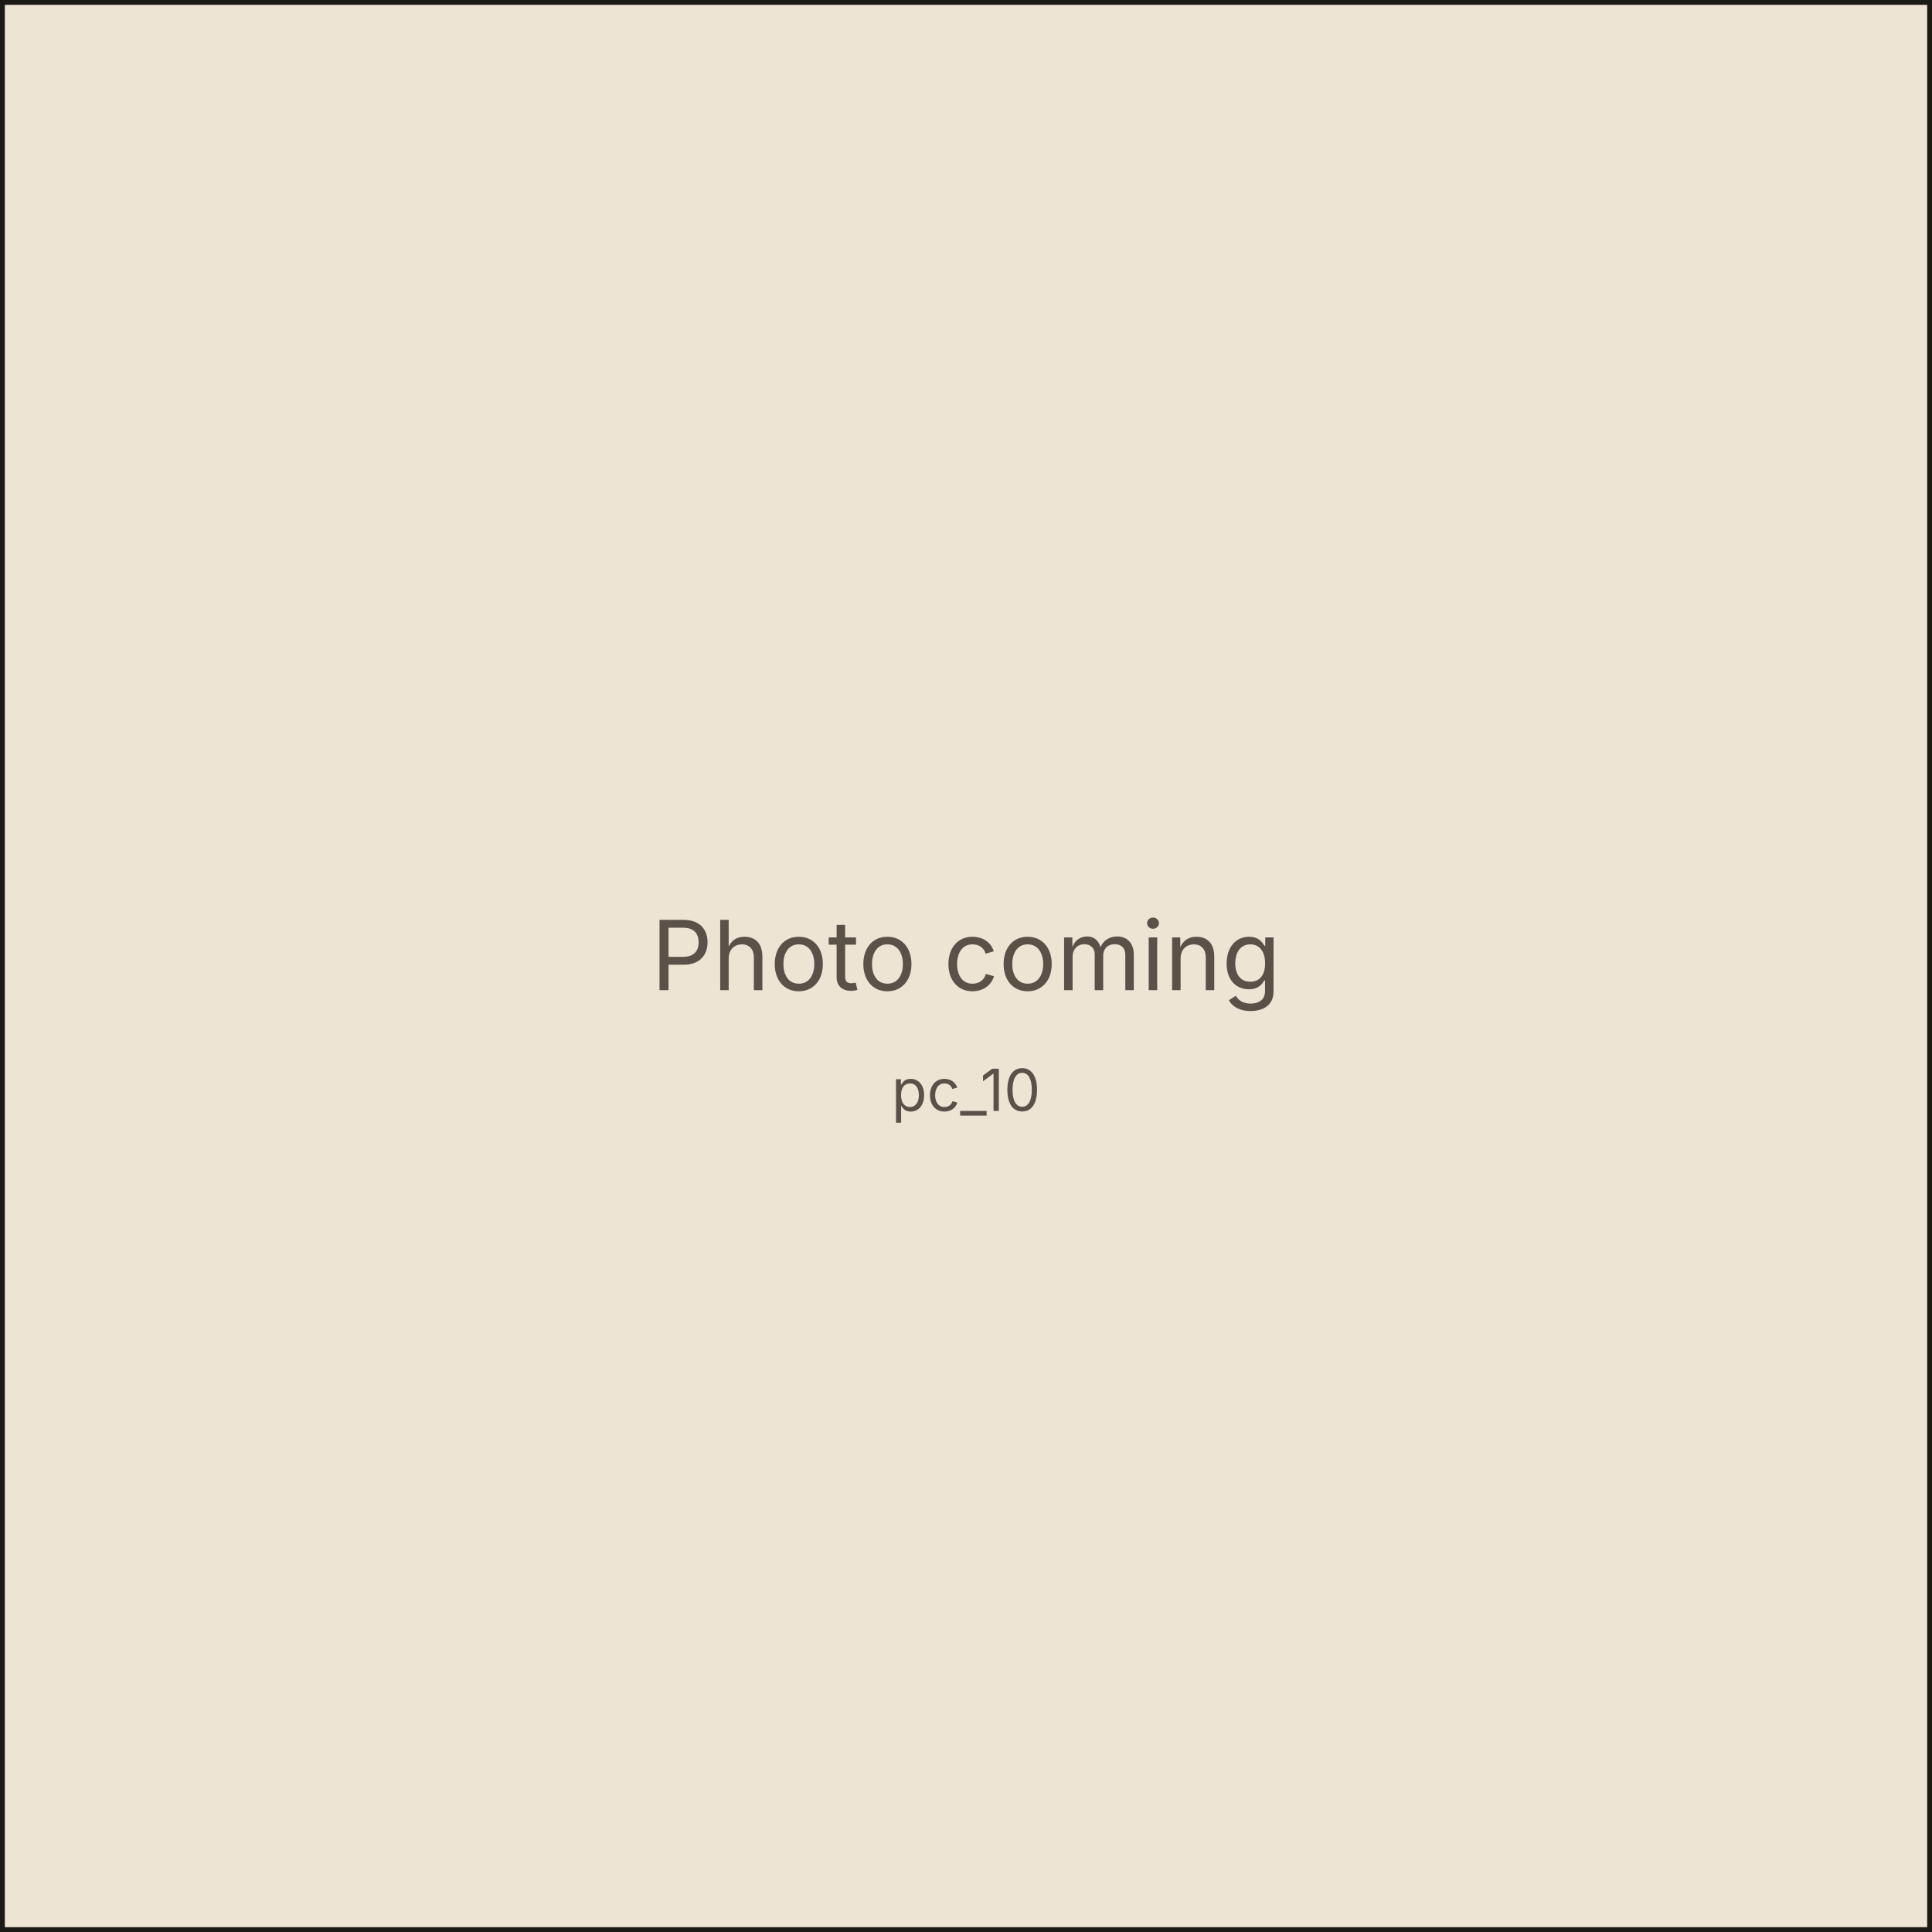
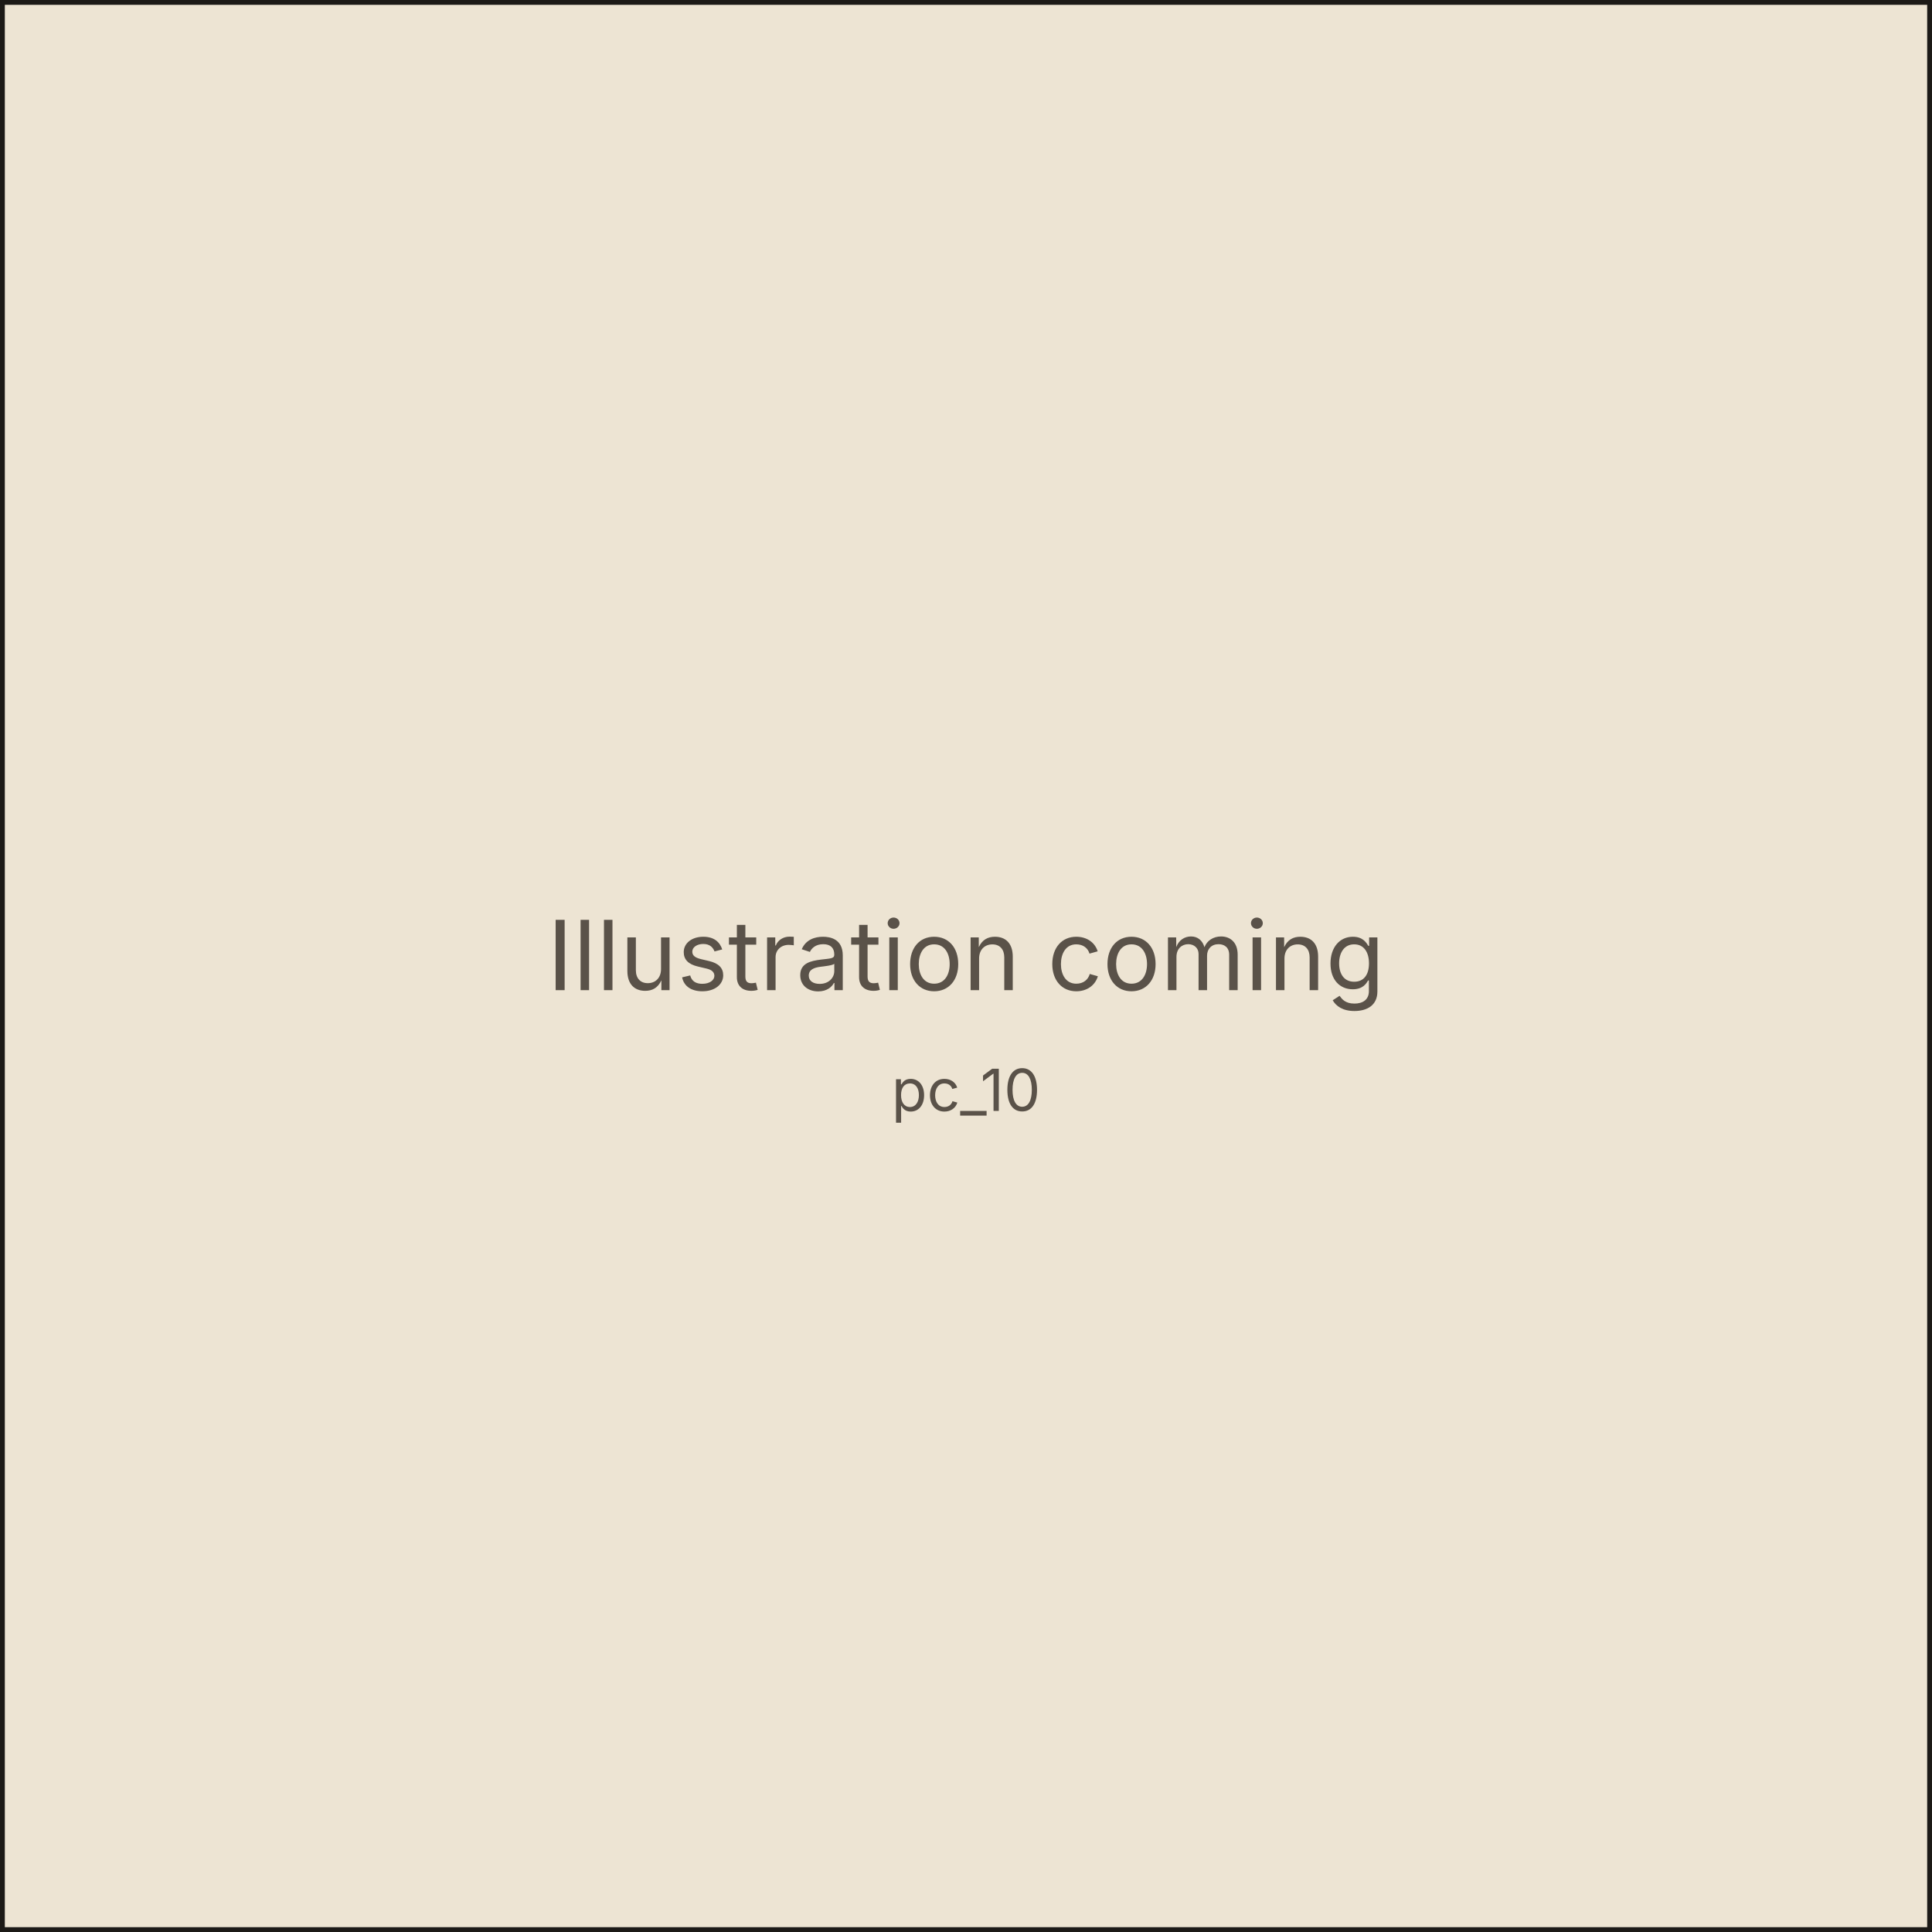
- <svg xmlns="http://www.w3.org/2000/svg" width="800" height="800" viewBox="0 0 800 800" role="img" aria-label="Photo coming">
+ <svg xmlns="http://www.w3.org/2000/svg" width="800" height="800" viewBox="0 0 800 800" role="img" aria-label="Illustration coming">
  <rect x="1" y="1" width="798" height="798" fill="#EDE4D3" stroke="#1C1A17" stroke-width="2" />
-   <text x="400" y="410" text-anchor="middle" font-family="Inter, system-ui, sans-serif" font-size="40" fill="#5A5249">Photo coming</text>
+   <text x="400" y="410" text-anchor="middle" font-family="Inter, system-ui, sans-serif" font-size="40" fill="#5A5249">Illustration coming</text>
  <text x="400" y="460" text-anchor="middle" font-family="Inter, system-ui, sans-serif" font-size="24" fill="#5A5249">pc_10</text>
</svg>
